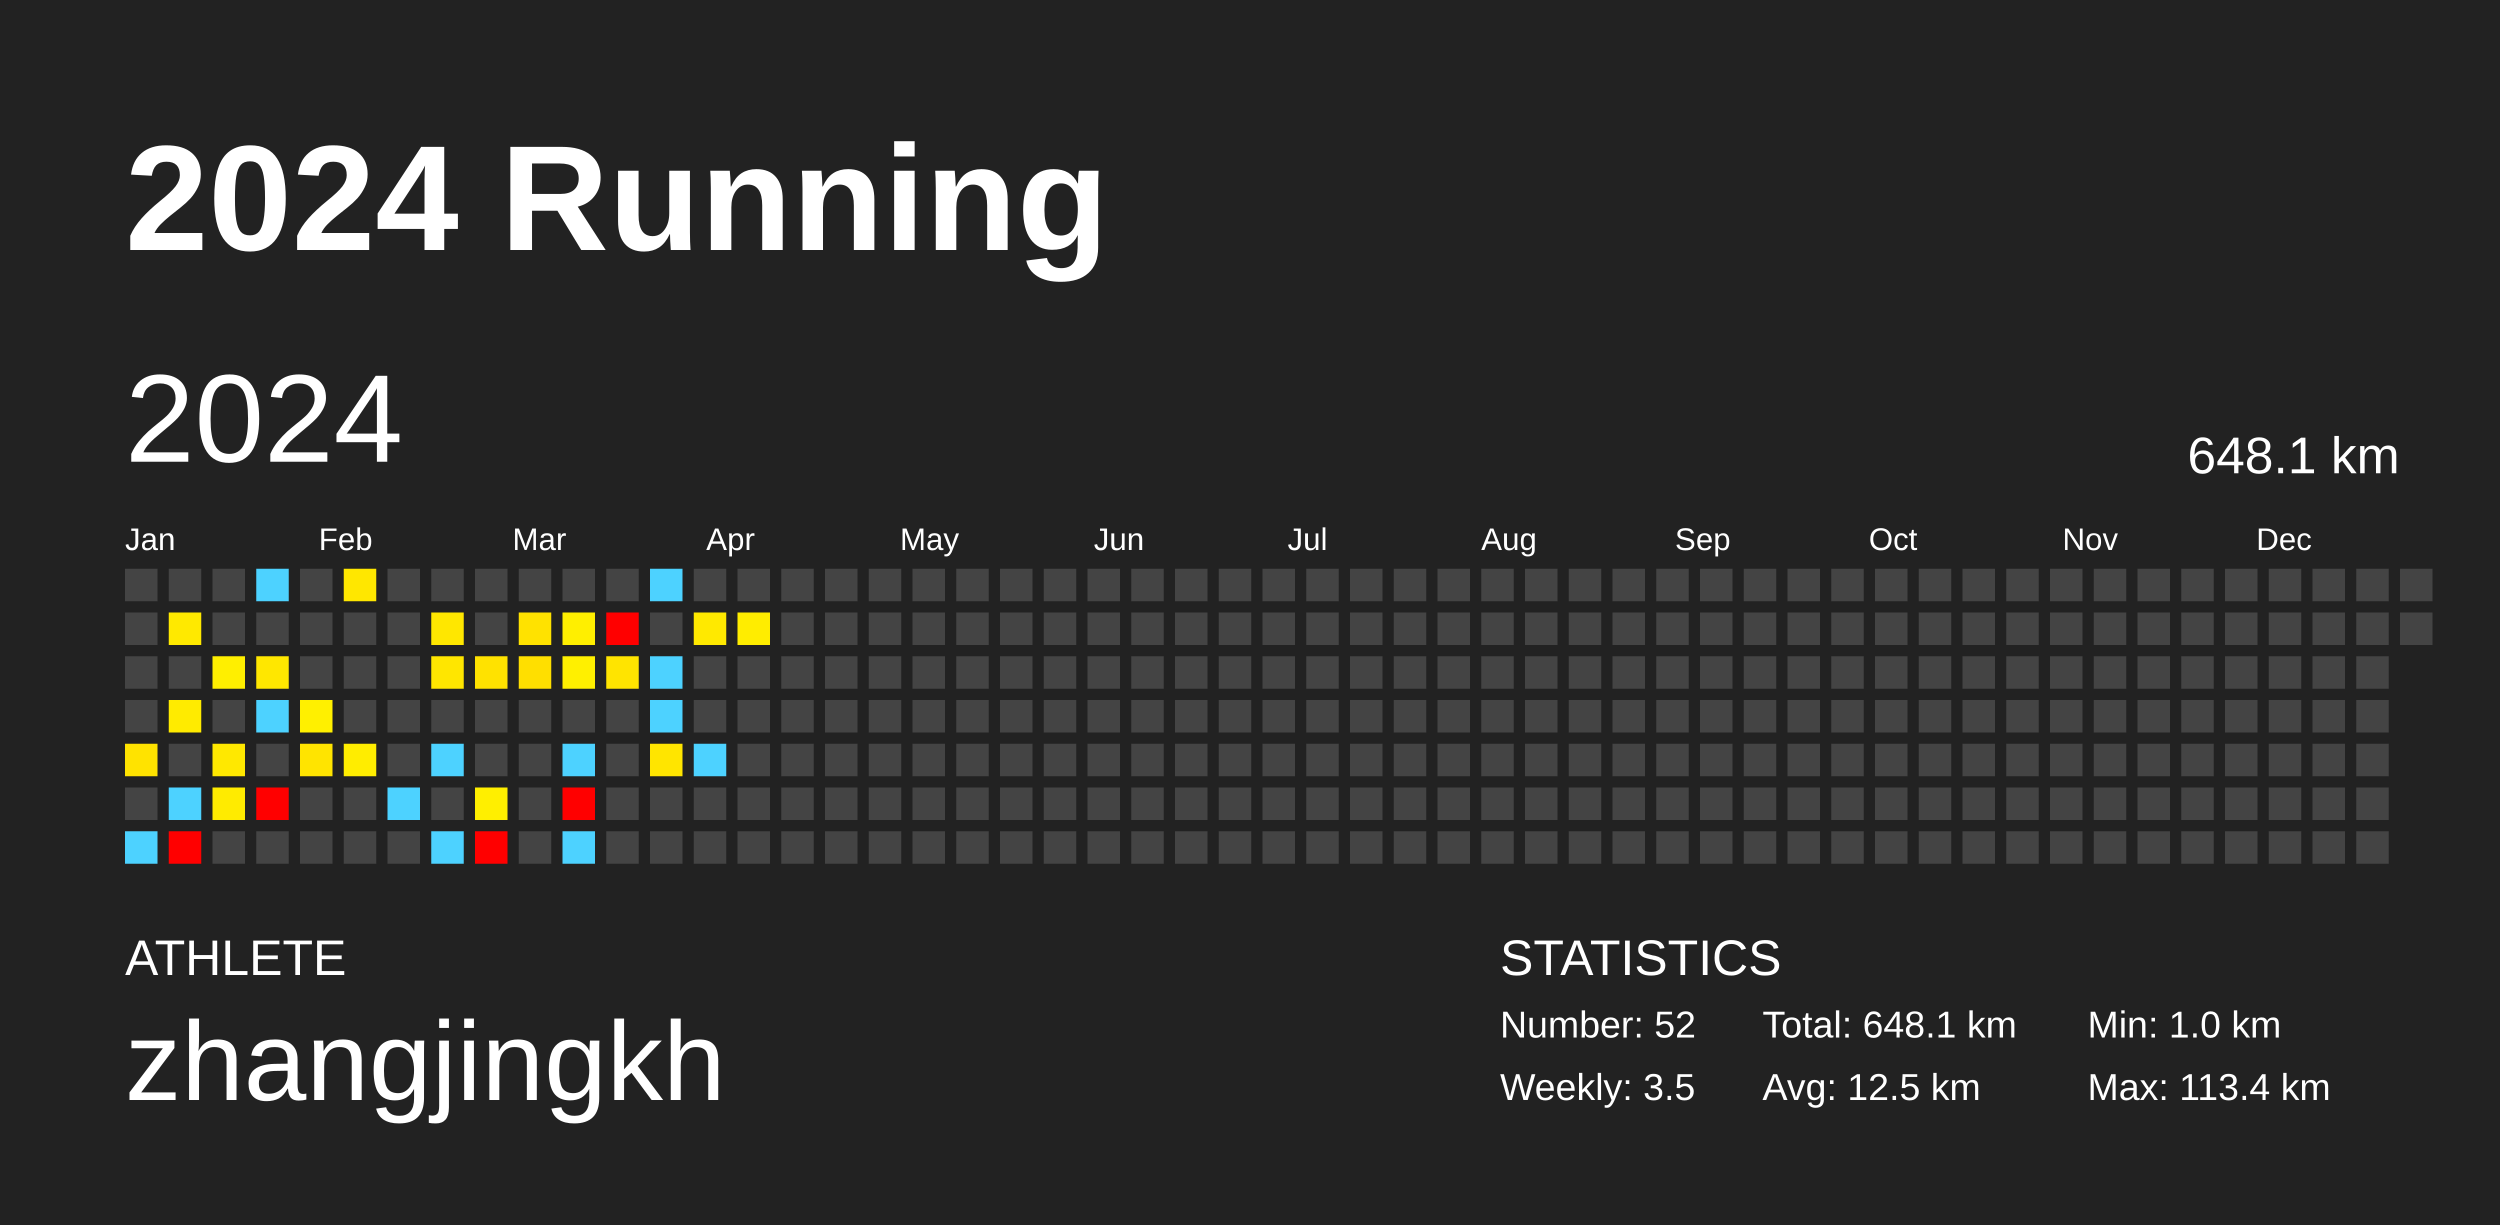
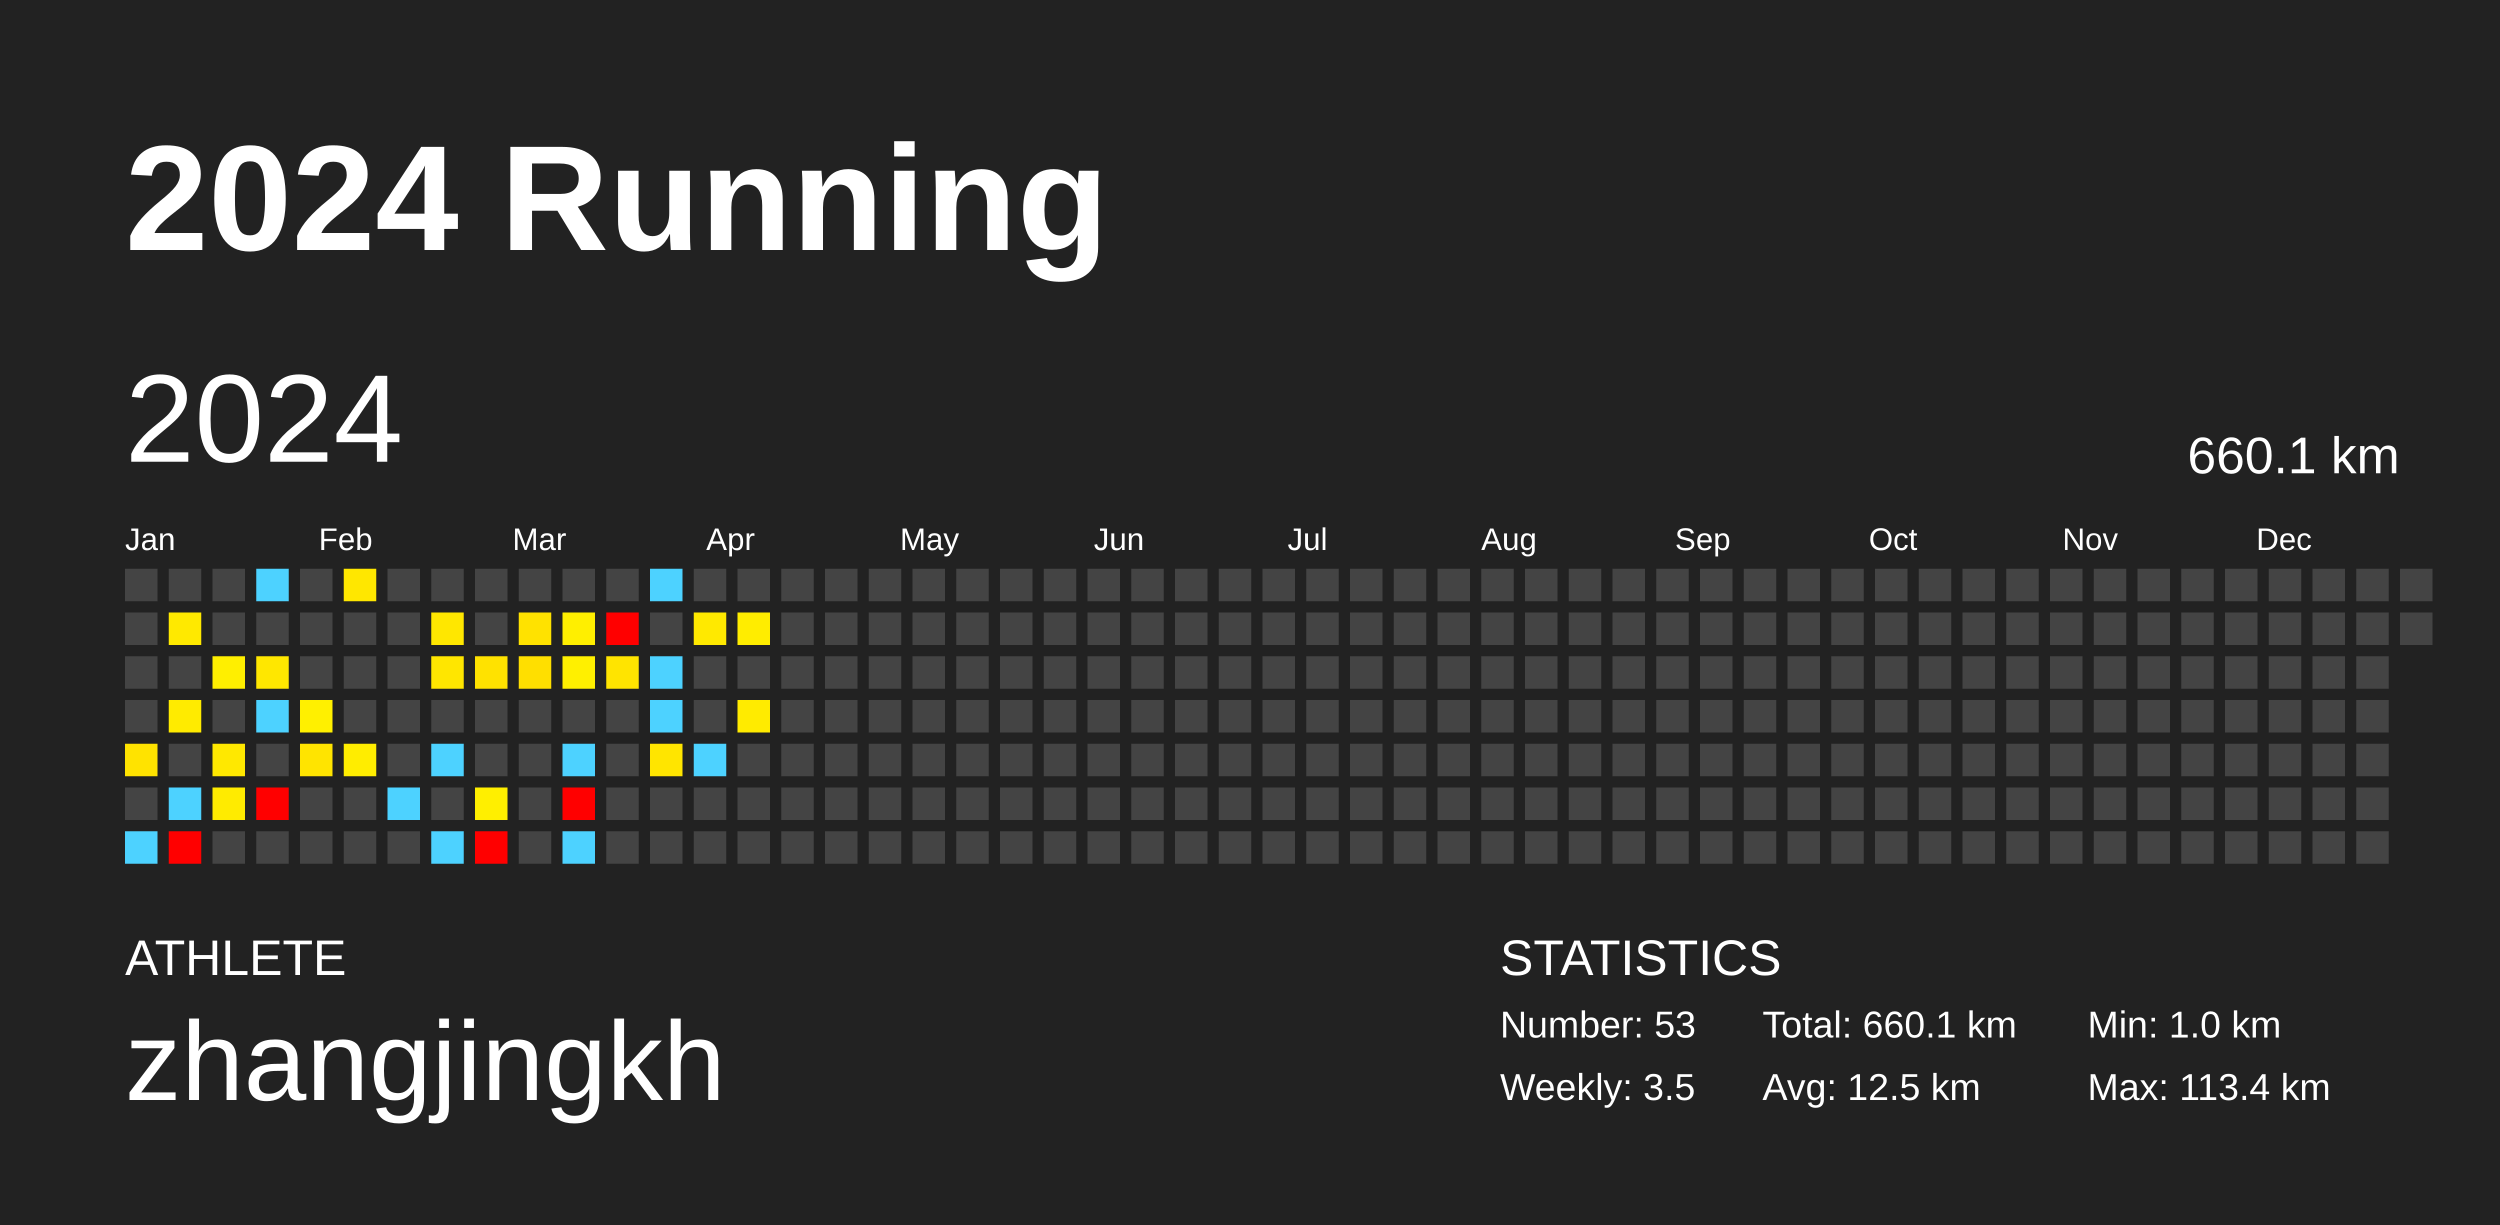
<svg xmlns="http://www.w3.org/2000/svg" baseProfile="full" height="98mm" version="1.1" viewBox="0,0,200,98" width="200mm">
  <defs />
  <rect fill="#222222" height="98" width="200" x="0" y="0" />
  <text fill="#FFFFFF" style="font-size:12px; font-family:Arial; font-weight:bold;" x="10" y="20">2024 Running</text>
  <text fill="#FFFFFF" style="font-size:4px; font-family:Arial" x="10" y="78">ATHLETE</text>
  <text fill="#FFFFFF" style="font-size:9px; font-family:Arial" x="10" y="88">zhangjingkh</text>
  <text fill="#FFFFFF" style="font-size:4px; font-family:Arial" x="120" y="78">STATISTICS</text>
-   <text fill="#FFFFFF" style="font-size:3px; font-family:Arial" x="120" y="83">Number: 52</text>
+   <text fill="#FFFFFF" style="font-size:3px; font-family:Arial" x="120" y="83">Number: 53</text>
  <text fill="#FFFFFF" style="font-size:3px; font-family:Arial" x="120" y="88">Weekly: 3.5</text>
-   <text fill="#FFFFFF" style="font-size:3px; font-family:Arial" x="141" y="83">Total: 648.1 km</text>
+   <text fill="#FFFFFF" style="font-size:3px; font-family:Arial" x="141" y="83">Total: 660.1 km</text>
  <text fill="#FFFFFF" style="font-size:3px; font-family:Arial" x="141" y="88">Avg: 12.5 km</text>
  <text fill="#FFFFFF" style="font-size:3px; font-family:Arial" x="167" y="83">Min: 1.0 km</text>
  <text fill="#FFFFFF" style="font-size:3px; font-family:Arial" x="167" y="88">Max: 113.4 km</text>
  <text dominant-baseline="hanging" fill="#FFFFFF" style="font-size:10.0px; font-family:Arial;" x="10" y="30">2024</text>
-   <text dominant-baseline="hanging" fill="#FFFFFF" style="font-size:4.125px; font-family:Arial;" x="175" y="35">648.1 km</text>
+   <text dominant-baseline="hanging" fill="#FFFFFF" style="font-size:4.125px; font-family:Arial;" x="175" y="35">660.1 km</text>
  <text fill="#FFFFFF" style="font-size:2.5px; font-family:Arial" x="10.0" y="44">Jan</text>
  <text fill="#FFFFFF" style="font-size:2.5px; font-family:Arial" x="25.5" y="44">Feb</text>
  <text fill="#FFFFFF" style="font-size:2.5px; font-family:Arial" x="41.0" y="44">Mar</text>
  <text fill="#FFFFFF" style="font-size:2.5px; font-family:Arial" x="56.5" y="44">Apr</text>
  <text fill="#FFFFFF" style="font-size:2.5px; font-family:Arial" x="72.0" y="44">May</text>
  <text fill="#FFFFFF" style="font-size:2.5px; font-family:Arial" x="87.5" y="44">Jun</text>
  <text fill="#FFFFFF" style="font-size:2.5px; font-family:Arial" x="103.0" y="44">Jul</text>
  <text fill="#FFFFFF" style="font-size:2.5px; font-family:Arial" x="118.5" y="44">Aug</text>
  <text fill="#FFFFFF" style="font-size:2.5px; font-family:Arial" x="134.0" y="44">Sep</text>
  <text fill="#FFFFFF" style="font-size:2.5px; font-family:Arial" x="149.5" y="44">Oct</text>
  <text fill="#FFFFFF" style="font-size:2.5px; font-family:Arial" x="165.0" y="44">Nov</text>
  <text fill="#FFFFFF" style="font-size:2.5px; font-family:Arial" x="180.5" y="44">Dec</text>
  <rect fill="#444444" height="2.6" width="2.6" x="10.0" y="45.5" />
  <rect fill="#444444" height="2.6" width="2.6" x="10.0" y="49.0" />
  <rect fill="#444444" height="2.6" width="2.6" x="10.0" y="52.5" />
  <rect fill="#444444" height="2.6" width="2.6" x="10.0" y="56.0" />
  <rect fill="#ffe300" height="2.6" width="2.6" x="10.0" y="59.5" />
  <rect fill="#444444" height="2.6" width="2.6" x="10.0" y="63.0" />
  <rect fill="#4dd2ff" height="2.6" width="2.6" x="10.0" y="66.5" />
  <rect fill="#444444" height="2.6" width="2.6" x="13.5" y="45.5" />
  <rect fill="#ffe900" height="2.6" width="2.6" x="13.5" y="49.0" />
  <rect fill="#444444" height="2.6" width="2.6" x="13.5" y="52.5" />
  <rect fill="#ffeb00" height="2.6" width="2.6" x="13.5" y="56.0" />
  <rect fill="#444444" height="2.6" width="2.6" x="13.5" y="59.5" />
  <rect fill="#4dd2ff" height="2.6" width="2.6" x="13.5" y="63.0" />
  <rect fill="red" height="2.6" width="2.6" x="13.5" y="66.5" />
  <rect fill="#444444" height="2.6" width="2.6" x="17.0" y="45.5" />
  <rect fill="#444444" height="2.6" width="2.6" x="17.0" y="49.0" />
  <rect fill="#ffef00" height="2.6" width="2.6" x="17.0" y="52.5" />
  <rect fill="#444444" height="2.6" width="2.6" x="17.0" y="56.0" />
  <rect fill="#ffe800" height="2.6" width="2.6" x="17.0" y="59.5" />
  <rect fill="#ffeb00" height="2.6" width="2.6" x="17.0" y="63.0" />
  <rect fill="#444444" height="2.6" width="2.6" x="17.0" y="66.5" />
  <rect fill="#4dd2ff" height="2.6" width="2.6" x="20.5" y="45.5" />
  <rect fill="#444444" height="2.6" width="2.6" x="20.5" y="49.0" />
  <rect fill="#ffe700" height="2.6" width="2.6" x="20.5" y="52.5" />
  <rect fill="#4dd2ff" height="2.6" width="2.6" x="20.5" y="56.0" />
  <rect fill="#444444" height="2.6" width="2.6" x="20.5" y="59.5" />
  <rect fill="red" height="2.6" width="2.6" x="20.5" y="63.0" />
  <rect fill="#444444" height="2.6" width="2.6" x="20.5" y="66.5" />
  <rect fill="#444444" height="2.6" width="2.6" x="24.0" y="45.5" />
  <rect fill="#444444" height="2.6" width="2.6" x="24.0" y="49.0" />
  <rect fill="#444444" height="2.6" width="2.6" x="24.0" y="52.5" />
  <rect fill="#fff000" height="2.6" width="2.6" x="24.0" y="56.0" />
  <rect fill="#ffe400" height="2.6" width="2.6" x="24.0" y="59.5" />
  <rect fill="#444444" height="2.6" width="2.6" x="24.0" y="63.0" />
  <rect fill="#444444" height="2.6" width="2.6" x="24.0" y="66.5" />
  <rect fill="#ffe700" height="2.6" width="2.6" x="27.5" y="45.5" />
  <rect fill="#444444" height="2.6" width="2.6" x="27.5" y="49.0" />
  <rect fill="#444444" height="2.6" width="2.6" x="27.5" y="52.5" />
  <rect fill="#444444" height="2.6" width="2.6" x="27.5" y="56.0" />
  <rect fill="#ffed00" height="2.6" width="2.6" x="27.5" y="59.5" />
  <rect fill="#444444" height="2.6" width="2.6" x="27.5" y="63.0" />
  <rect fill="#444444" height="2.6" width="2.6" x="27.5" y="66.5" />
  <rect fill="#444444" height="2.6" width="2.6" x="31.0" y="45.5" />
  <rect fill="#444444" height="2.6" width="2.6" x="31.0" y="49.0" />
  <rect fill="#444444" height="2.6" width="2.6" x="31.0" y="52.5" />
  <rect fill="#444444" height="2.6" width="2.6" x="31.0" y="56.0" />
  <rect fill="#444444" height="2.6" width="2.6" x="31.0" y="59.5" />
  <rect fill="#4dd2ff" height="2.6" width="2.6" x="31.0" y="63.0" />
  <rect fill="#444444" height="2.6" width="2.6" x="31.0" y="66.5" />
  <rect fill="#444444" height="2.6" width="2.6" x="34.5" y="45.5" />
  <rect fill="#ffe700" height="2.6" width="2.6" x="34.5" y="49.0" />
  <rect fill="#ffe600" height="2.6" width="2.6" x="34.5" y="52.5" />
  <rect fill="#444444" height="2.6" width="2.6" x="34.5" y="56.0" />
  <rect fill="#4dd2ff" height="2.6" width="2.6" x="34.5" y="59.5" />
  <rect fill="#444444" height="2.6" width="2.6" x="34.5" y="63.0" />
  <rect fill="#4dd2ff" height="2.6" width="2.6" x="34.5" y="66.5" />
  <rect fill="#444444" height="2.6" width="2.6" x="38.0" y="45.5" />
  <rect fill="#444444" height="2.6" width="2.6" x="38.0" y="49.0" />
  <rect fill="#ffe200" height="2.6" width="2.6" x="38.0" y="52.5" />
  <rect fill="#444444" height="2.6" width="2.6" x="38.0" y="56.0" />
  <rect fill="#444444" height="2.6" width="2.6" x="38.0" y="59.5" />
  <rect fill="#ffef00" height="2.6" width="2.6" x="38.0" y="63.0" />
  <rect fill="red" height="2.6" width="2.6" x="38.0" y="66.5" />
  <rect fill="#444444" height="2.6" width="2.6" x="41.5" y="45.5" />
  <rect fill="#ffe200" height="2.6" width="2.6" x="41.5" y="49.0" />
  <rect fill="#ffdf00" height="2.6" width="2.6" x="41.5" y="52.5" />
  <rect fill="#444444" height="2.6" width="2.6" x="41.5" y="56.0" />
  <rect fill="#444444" height="2.6" width="2.6" x="41.5" y="59.5" />
  <rect fill="#444444" height="2.6" width="2.6" x="41.5" y="63.0" />
  <rect fill="#444444" height="2.6" width="2.6" x="41.5" y="66.5" />
  <rect fill="#444444" height="2.6" width="2.6" x="45.0" y="45.5" />
  <rect fill="#ffef00" height="2.6" width="2.6" x="45.0" y="49.0" />
  <rect fill="#fff000" height="2.6" width="2.6" x="45.0" y="52.5" />
  <rect fill="#444444" height="2.6" width="2.6" x="45.0" y="56.0" />
  <rect fill="#4dd2ff" height="2.6" width="2.6" x="45.0" y="59.5" />
  <rect fill="red" height="2.6" width="2.6" x="45.0" y="63.0" />
  <rect fill="#4dd2ff" height="2.6" width="2.6" x="45.0" y="66.5" />
  <rect fill="#444444" height="2.6" width="2.6" x="48.5" y="45.5" />
  <rect fill="red" height="2.6" width="2.6" x="48.5" y="49.0" />
  <rect fill="#ffe400" height="2.6" width="2.6" x="48.5" y="52.5" />
  <rect fill="#444444" height="2.6" width="2.6" x="48.5" y="56.0" />
  <rect fill="#444444" height="2.6" width="2.6" x="48.5" y="59.5" />
  <rect fill="#444444" height="2.6" width="2.6" x="48.5" y="63.0" />
  <rect fill="#444444" height="2.6" width="2.6" x="48.5" y="66.5" />
  <rect fill="#4dd2ff" height="2.6" width="2.6" x="52.0" y="45.5" />
  <rect fill="#444444" height="2.6" width="2.6" x="52.0" y="49.0" />
  <rect fill="#4dd2ff" height="2.6" width="2.6" x="52.0" y="52.5" />
  <rect fill="#4dd2ff" height="2.6" width="2.6" x="52.0" y="56.0" />
  <rect fill="#ffe500" height="2.6" width="2.6" x="52.0" y="59.5" />
  <rect fill="#444444" height="2.6" width="2.6" x="52.0" y="63.0" />
  <rect fill="#444444" height="2.6" width="2.6" x="52.0" y="66.5" />
  <rect fill="#444444" height="2.6" width="2.6" x="55.5" y="45.5" />
  <rect fill="#ffe900" height="2.6" width="2.6" x="55.5" y="49.0" />
  <rect fill="#444444" height="2.6" width="2.6" x="55.5" y="52.5" />
  <rect fill="#444444" height="2.6" width="2.6" x="55.5" y="56.0" />
  <rect fill="#4dd2ff" height="2.6" width="2.6" x="55.5" y="59.5" />
  <rect fill="#444444" height="2.6" width="2.6" x="55.5" y="63.0" />
  <rect fill="#444444" height="2.6" width="2.6" x="55.5" y="66.5" />
  <rect fill="#444444" height="2.6" width="2.6" x="59.0" y="45.5" />
  <rect fill="#ffed00" height="2.6" width="2.6" x="59.0" y="49.0" />
  <rect fill="#444444" height="2.6" width="2.6" x="59.0" y="52.5" />
-   <rect fill="#444444" height="2.6" width="2.6" x="59.0" y="56.0" />
+   <rect fill="#ffeb00" height="2.6" width="2.6" x="59.0" y="56.0" />
  <rect fill="#444444" height="2.6" width="2.6" x="59.0" y="59.5" />
  <rect fill="#444444" height="2.6" width="2.6" x="59.0" y="63.0" />
  <rect fill="#444444" height="2.6" width="2.6" x="59.0" y="66.5" />
  <rect fill="#444444" height="2.6" width="2.6" x="62.5" y="45.5" />
  <rect fill="#444444" height="2.6" width="2.6" x="62.5" y="49.0" />
  <rect fill="#444444" height="2.6" width="2.6" x="62.5" y="52.5" />
  <rect fill="#444444" height="2.6" width="2.6" x="62.5" y="56.0" />
  <rect fill="#444444" height="2.6" width="2.6" x="62.5" y="59.5" />
  <rect fill="#444444" height="2.6" width="2.6" x="62.5" y="63.0" />
  <rect fill="#444444" height="2.6" width="2.6" x="62.5" y="66.5" />
  <rect fill="#444444" height="2.6" width="2.6" x="66.0" y="45.5" />
  <rect fill="#444444" height="2.6" width="2.6" x="66.0" y="49.0" />
  <rect fill="#444444" height="2.6" width="2.6" x="66.0" y="52.5" />
  <rect fill="#444444" height="2.6" width="2.6" x="66.0" y="56.0" />
  <rect fill="#444444" height="2.6" width="2.6" x="66.0" y="59.5" />
  <rect fill="#444444" height="2.6" width="2.6" x="66.0" y="63.0" />
  <rect fill="#444444" height="2.6" width="2.6" x="66.0" y="66.5" />
  <rect fill="#444444" height="2.6" width="2.6" x="69.5" y="45.5" />
  <rect fill="#444444" height="2.6" width="2.6" x="69.5" y="49.0" />
  <rect fill="#444444" height="2.6" width="2.6" x="69.5" y="52.5" />
  <rect fill="#444444" height="2.6" width="2.6" x="69.5" y="56.0" />
  <rect fill="#444444" height="2.6" width="2.6" x="69.5" y="59.5" />
  <rect fill="#444444" height="2.6" width="2.6" x="69.5" y="63.0" />
  <rect fill="#444444" height="2.6" width="2.6" x="69.5" y="66.5" />
  <rect fill="#444444" height="2.6" width="2.6" x="73.0" y="45.5" />
  <rect fill="#444444" height="2.6" width="2.6" x="73.0" y="49.0" />
  <rect fill="#444444" height="2.6" width="2.6" x="73.0" y="52.5" />
  <rect fill="#444444" height="2.6" width="2.6" x="73.0" y="56.0" />
  <rect fill="#444444" height="2.6" width="2.6" x="73.0" y="59.5" />
  <rect fill="#444444" height="2.6" width="2.6" x="73.0" y="63.0" />
  <rect fill="#444444" height="2.6" width="2.6" x="73.0" y="66.5" />
  <rect fill="#444444" height="2.6" width="2.6" x="76.5" y="45.5" />
  <rect fill="#444444" height="2.6" width="2.6" x="76.5" y="49.0" />
  <rect fill="#444444" height="2.6" width="2.6" x="76.5" y="52.5" />
  <rect fill="#444444" height="2.6" width="2.6" x="76.5" y="56.0" />
  <rect fill="#444444" height="2.6" width="2.6" x="76.5" y="59.5" />
  <rect fill="#444444" height="2.6" width="2.6" x="76.5" y="63.0" />
  <rect fill="#444444" height="2.6" width="2.6" x="76.5" y="66.5" />
  <rect fill="#444444" height="2.6" width="2.6" x="80.0" y="45.5" />
  <rect fill="#444444" height="2.6" width="2.6" x="80.0" y="49.0" />
  <rect fill="#444444" height="2.6" width="2.6" x="80.0" y="52.5" />
  <rect fill="#444444" height="2.6" width="2.6" x="80.0" y="56.0" />
  <rect fill="#444444" height="2.6" width="2.6" x="80.0" y="59.5" />
  <rect fill="#444444" height="2.6" width="2.6" x="80.0" y="63.0" />
  <rect fill="#444444" height="2.6" width="2.6" x="80.0" y="66.5" />
  <rect fill="#444444" height="2.6" width="2.6" x="83.5" y="45.5" />
  <rect fill="#444444" height="2.6" width="2.6" x="83.5" y="49.0" />
  <rect fill="#444444" height="2.6" width="2.6" x="83.5" y="52.5" />
  <rect fill="#444444" height="2.6" width="2.6" x="83.5" y="56.0" />
  <rect fill="#444444" height="2.6" width="2.6" x="83.5" y="59.5" />
  <rect fill="#444444" height="2.6" width="2.6" x="83.5" y="63.0" />
  <rect fill="#444444" height="2.6" width="2.6" x="83.5" y="66.5" />
  <rect fill="#444444" height="2.6" width="2.6" x="87.0" y="45.5" />
  <rect fill="#444444" height="2.6" width="2.6" x="87.0" y="49.0" />
  <rect fill="#444444" height="2.6" width="2.6" x="87.0" y="52.5" />
  <rect fill="#444444" height="2.6" width="2.6" x="87.0" y="56.0" />
  <rect fill="#444444" height="2.6" width="2.6" x="87.0" y="59.5" />
  <rect fill="#444444" height="2.6" width="2.6" x="87.0" y="63.0" />
  <rect fill="#444444" height="2.6" width="2.6" x="87.0" y="66.5" />
  <rect fill="#444444" height="2.6" width="2.6" x="90.5" y="45.5" />
  <rect fill="#444444" height="2.6" width="2.6" x="90.5" y="49.0" />
  <rect fill="#444444" height="2.6" width="2.6" x="90.5" y="52.5" />
  <rect fill="#444444" height="2.6" width="2.6" x="90.5" y="56.0" />
  <rect fill="#444444" height="2.6" width="2.6" x="90.5" y="59.5" />
  <rect fill="#444444" height="2.6" width="2.6" x="90.5" y="63.0" />
  <rect fill="#444444" height="2.6" width="2.6" x="90.5" y="66.5" />
  <rect fill="#444444" height="2.6" width="2.6" x="94.0" y="45.5" />
  <rect fill="#444444" height="2.6" width="2.6" x="94.0" y="49.0" />
  <rect fill="#444444" height="2.6" width="2.6" x="94.0" y="52.5" />
  <rect fill="#444444" height="2.6" width="2.6" x="94.0" y="56.0" />
  <rect fill="#444444" height="2.6" width="2.6" x="94.0" y="59.5" />
  <rect fill="#444444" height="2.6" width="2.6" x="94.0" y="63.0" />
  <rect fill="#444444" height="2.6" width="2.6" x="94.0" y="66.5" />
  <rect fill="#444444" height="2.6" width="2.6" x="97.5" y="45.5" />
  <rect fill="#444444" height="2.6" width="2.6" x="97.5" y="49.0" />
  <rect fill="#444444" height="2.6" width="2.6" x="97.5" y="52.5" />
  <rect fill="#444444" height="2.6" width="2.6" x="97.5" y="56.0" />
  <rect fill="#444444" height="2.6" width="2.6" x="97.5" y="59.5" />
  <rect fill="#444444" height="2.6" width="2.6" x="97.5" y="63.0" />
  <rect fill="#444444" height="2.6" width="2.6" x="97.5" y="66.5" />
  <rect fill="#444444" height="2.6" width="2.6" x="101.0" y="45.5" />
  <rect fill="#444444" height="2.6" width="2.6" x="101.0" y="49.0" />
  <rect fill="#444444" height="2.6" width="2.6" x="101.0" y="52.5" />
  <rect fill="#444444" height="2.6" width="2.6" x="101.0" y="56.0" />
  <rect fill="#444444" height="2.6" width="2.6" x="101.0" y="59.5" />
  <rect fill="#444444" height="2.6" width="2.6" x="101.0" y="63.0" />
  <rect fill="#444444" height="2.6" width="2.6" x="101.0" y="66.5" />
  <rect fill="#444444" height="2.6" width="2.6" x="104.5" y="45.5" />
  <rect fill="#444444" height="2.6" width="2.6" x="104.5" y="49.0" />
  <rect fill="#444444" height="2.6" width="2.6" x="104.5" y="52.5" />
  <rect fill="#444444" height="2.6" width="2.6" x="104.5" y="56.0" />
  <rect fill="#444444" height="2.6" width="2.6" x="104.5" y="59.5" />
  <rect fill="#444444" height="2.6" width="2.6" x="104.5" y="63.0" />
  <rect fill="#444444" height="2.6" width="2.6" x="104.5" y="66.5" />
  <rect fill="#444444" height="2.6" width="2.6" x="108.0" y="45.5" />
  <rect fill="#444444" height="2.6" width="2.6" x="108.0" y="49.0" />
  <rect fill="#444444" height="2.6" width="2.6" x="108.0" y="52.5" />
  <rect fill="#444444" height="2.6" width="2.6" x="108.0" y="56.0" />
  <rect fill="#444444" height="2.6" width="2.6" x="108.0" y="59.5" />
  <rect fill="#444444" height="2.6" width="2.6" x="108.0" y="63.0" />
  <rect fill="#444444" height="2.6" width="2.6" x="108.0" y="66.5" />
  <rect fill="#444444" height="2.6" width="2.6" x="111.5" y="45.5" />
  <rect fill="#444444" height="2.6" width="2.6" x="111.5" y="49.0" />
  <rect fill="#444444" height="2.6" width="2.6" x="111.5" y="52.5" />
  <rect fill="#444444" height="2.6" width="2.6" x="111.5" y="56.0" />
  <rect fill="#444444" height="2.6" width="2.6" x="111.5" y="59.5" />
  <rect fill="#444444" height="2.6" width="2.6" x="111.5" y="63.0" />
  <rect fill="#444444" height="2.6" width="2.6" x="111.5" y="66.5" />
  <rect fill="#444444" height="2.6" width="2.6" x="115.0" y="45.5" />
  <rect fill="#444444" height="2.6" width="2.6" x="115.0" y="49.0" />
  <rect fill="#444444" height="2.6" width="2.6" x="115.0" y="52.5" />
  <rect fill="#444444" height="2.6" width="2.6" x="115.0" y="56.0" />
  <rect fill="#444444" height="2.6" width="2.6" x="115.0" y="59.5" />
  <rect fill="#444444" height="2.6" width="2.6" x="115.0" y="63.0" />
  <rect fill="#444444" height="2.6" width="2.6" x="115.0" y="66.5" />
  <rect fill="#444444" height="2.6" width="2.6" x="118.5" y="45.5" />
  <rect fill="#444444" height="2.6" width="2.6" x="118.5" y="49.0" />
  <rect fill="#444444" height="2.6" width="2.6" x="118.5" y="52.5" />
  <rect fill="#444444" height="2.6" width="2.6" x="118.5" y="56.0" />
  <rect fill="#444444" height="2.6" width="2.6" x="118.5" y="59.5" />
  <rect fill="#444444" height="2.6" width="2.6" x="118.5" y="63.0" />
  <rect fill="#444444" height="2.6" width="2.6" x="118.5" y="66.5" />
  <rect fill="#444444" height="2.6" width="2.6" x="122.0" y="45.5" />
  <rect fill="#444444" height="2.6" width="2.6" x="122.0" y="49.0" />
  <rect fill="#444444" height="2.6" width="2.6" x="122.0" y="52.5" />
  <rect fill="#444444" height="2.6" width="2.6" x="122.0" y="56.0" />
  <rect fill="#444444" height="2.6" width="2.6" x="122.0" y="59.5" />
  <rect fill="#444444" height="2.6" width="2.6" x="122.0" y="63.0" />
  <rect fill="#444444" height="2.6" width="2.6" x="122.0" y="66.5" />
  <rect fill="#444444" height="2.6" width="2.6" x="125.5" y="45.5" />
  <rect fill="#444444" height="2.6" width="2.6" x="125.5" y="49.0" />
  <rect fill="#444444" height="2.6" width="2.6" x="125.5" y="52.5" />
  <rect fill="#444444" height="2.6" width="2.6" x="125.5" y="56.0" />
  <rect fill="#444444" height="2.6" width="2.6" x="125.5" y="59.5" />
  <rect fill="#444444" height="2.6" width="2.6" x="125.5" y="63.0" />
  <rect fill="#444444" height="2.6" width="2.6" x="125.5" y="66.5" />
  <rect fill="#444444" height="2.6" width="2.6" x="129.0" y="45.5" />
  <rect fill="#444444" height="2.6" width="2.6" x="129.0" y="49.0" />
  <rect fill="#444444" height="2.6" width="2.6" x="129.0" y="52.5" />
  <rect fill="#444444" height="2.6" width="2.6" x="129.0" y="56.0" />
  <rect fill="#444444" height="2.6" width="2.6" x="129.0" y="59.5" />
  <rect fill="#444444" height="2.6" width="2.6" x="129.0" y="63.0" />
  <rect fill="#444444" height="2.6" width="2.6" x="129.0" y="66.5" />
  <rect fill="#444444" height="2.6" width="2.6" x="132.5" y="45.5" />
  <rect fill="#444444" height="2.6" width="2.6" x="132.5" y="49.0" />
  <rect fill="#444444" height="2.6" width="2.6" x="132.5" y="52.5" />
  <rect fill="#444444" height="2.6" width="2.6" x="132.5" y="56.0" />
  <rect fill="#444444" height="2.6" width="2.6" x="132.5" y="59.5" />
  <rect fill="#444444" height="2.6" width="2.6" x="132.5" y="63.0" />
  <rect fill="#444444" height="2.6" width="2.6" x="132.5" y="66.5" />
  <rect fill="#444444" height="2.6" width="2.6" x="136.0" y="45.5" />
  <rect fill="#444444" height="2.6" width="2.6" x="136.0" y="49.0" />
  <rect fill="#444444" height="2.6" width="2.6" x="136.0" y="52.5" />
  <rect fill="#444444" height="2.6" width="2.6" x="136.0" y="56.0" />
  <rect fill="#444444" height="2.6" width="2.6" x="136.0" y="59.5" />
  <rect fill="#444444" height="2.6" width="2.6" x="136.0" y="63.0" />
  <rect fill="#444444" height="2.6" width="2.6" x="136.0" y="66.5" />
  <rect fill="#444444" height="2.6" width="2.6" x="139.5" y="45.5" />
  <rect fill="#444444" height="2.6" width="2.6" x="139.5" y="49.0" />
  <rect fill="#444444" height="2.6" width="2.6" x="139.5" y="52.5" />
  <rect fill="#444444" height="2.6" width="2.6" x="139.5" y="56.0" />
  <rect fill="#444444" height="2.6" width="2.6" x="139.5" y="59.5" />
  <rect fill="#444444" height="2.6" width="2.6" x="139.5" y="63.0" />
  <rect fill="#444444" height="2.6" width="2.6" x="139.5" y="66.5" />
  <rect fill="#444444" height="2.6" width="2.6" x="143.0" y="45.5" />
  <rect fill="#444444" height="2.6" width="2.6" x="143.0" y="49.0" />
  <rect fill="#444444" height="2.6" width="2.6" x="143.0" y="52.5" />
  <rect fill="#444444" height="2.6" width="2.6" x="143.0" y="56.0" />
  <rect fill="#444444" height="2.6" width="2.6" x="143.0" y="59.5" />
  <rect fill="#444444" height="2.6" width="2.6" x="143.0" y="63.0" />
  <rect fill="#444444" height="2.6" width="2.6" x="143.0" y="66.5" />
  <rect fill="#444444" height="2.6" width="2.6" x="146.5" y="45.5" />
  <rect fill="#444444" height="2.6" width="2.6" x="146.5" y="49.0" />
  <rect fill="#444444" height="2.6" width="2.6" x="146.5" y="52.5" />
  <rect fill="#444444" height="2.6" width="2.6" x="146.5" y="56.0" />
  <rect fill="#444444" height="2.6" width="2.6" x="146.5" y="59.5" />
  <rect fill="#444444" height="2.6" width="2.6" x="146.5" y="63.0" />
  <rect fill="#444444" height="2.6" width="2.6" x="146.5" y="66.5" />
  <rect fill="#444444" height="2.6" width="2.6" x="150.0" y="45.5" />
  <rect fill="#444444" height="2.6" width="2.6" x="150.0" y="49.0" />
  <rect fill="#444444" height="2.6" width="2.6" x="150.0" y="52.5" />
  <rect fill="#444444" height="2.6" width="2.6" x="150.0" y="56.0" />
  <rect fill="#444444" height="2.6" width="2.6" x="150.0" y="59.5" />
  <rect fill="#444444" height="2.6" width="2.6" x="150.0" y="63.0" />
  <rect fill="#444444" height="2.6" width="2.6" x="150.0" y="66.5" />
  <rect fill="#444444" height="2.6" width="2.6" x="153.5" y="45.5" />
  <rect fill="#444444" height="2.6" width="2.6" x="153.5" y="49.0" />
  <rect fill="#444444" height="2.6" width="2.6" x="153.5" y="52.5" />
  <rect fill="#444444" height="2.6" width="2.6" x="153.5" y="56.0" />
  <rect fill="#444444" height="2.6" width="2.6" x="153.5" y="59.5" />
  <rect fill="#444444" height="2.6" width="2.6" x="153.5" y="63.0" />
  <rect fill="#444444" height="2.6" width="2.6" x="153.5" y="66.5" />
  <rect fill="#444444" height="2.6" width="2.6" x="157.0" y="45.5" />
  <rect fill="#444444" height="2.6" width="2.6" x="157.0" y="49.0" />
  <rect fill="#444444" height="2.6" width="2.6" x="157.0" y="52.5" />
  <rect fill="#444444" height="2.6" width="2.6" x="157.0" y="56.0" />
  <rect fill="#444444" height="2.6" width="2.6" x="157.0" y="59.5" />
  <rect fill="#444444" height="2.6" width="2.6" x="157.0" y="63.0" />
  <rect fill="#444444" height="2.6" width="2.6" x="157.0" y="66.5" />
  <rect fill="#444444" height="2.6" width="2.6" x="160.5" y="45.5" />
  <rect fill="#444444" height="2.6" width="2.6" x="160.5" y="49.0" />
  <rect fill="#444444" height="2.6" width="2.6" x="160.5" y="52.5" />
  <rect fill="#444444" height="2.6" width="2.6" x="160.5" y="56.0" />
  <rect fill="#444444" height="2.6" width="2.6" x="160.5" y="59.5" />
  <rect fill="#444444" height="2.6" width="2.6" x="160.5" y="63.0" />
  <rect fill="#444444" height="2.6" width="2.6" x="160.5" y="66.5" />
  <rect fill="#444444" height="2.6" width="2.6" x="164.0" y="45.5" />
  <rect fill="#444444" height="2.6" width="2.6" x="164.0" y="49.0" />
  <rect fill="#444444" height="2.6" width="2.6" x="164.0" y="52.5" />
  <rect fill="#444444" height="2.6" width="2.6" x="164.0" y="56.0" />
  <rect fill="#444444" height="2.6" width="2.6" x="164.0" y="59.5" />
  <rect fill="#444444" height="2.6" width="2.6" x="164.0" y="63.0" />
  <rect fill="#444444" height="2.6" width="2.6" x="164.0" y="66.5" />
  <rect fill="#444444" height="2.6" width="2.6" x="167.5" y="45.5" />
  <rect fill="#444444" height="2.6" width="2.6" x="167.5" y="49.0" />
  <rect fill="#444444" height="2.6" width="2.6" x="167.5" y="52.5" />
  <rect fill="#444444" height="2.6" width="2.6" x="167.5" y="56.0" />
  <rect fill="#444444" height="2.6" width="2.6" x="167.5" y="59.5" />
  <rect fill="#444444" height="2.6" width="2.6" x="167.5" y="63.0" />
  <rect fill="#444444" height="2.6" width="2.6" x="167.5" y="66.5" />
  <rect fill="#444444" height="2.6" width="2.6" x="171.0" y="45.5" />
  <rect fill="#444444" height="2.6" width="2.6" x="171.0" y="49.0" />
  <rect fill="#444444" height="2.6" width="2.6" x="171.0" y="52.5" />
  <rect fill="#444444" height="2.6" width="2.6" x="171.0" y="56.0" />
  <rect fill="#444444" height="2.6" width="2.6" x="171.0" y="59.5" />
  <rect fill="#444444" height="2.6" width="2.6" x="171.0" y="63.0" />
  <rect fill="#444444" height="2.6" width="2.6" x="171.0" y="66.5" />
  <rect fill="#444444" height="2.6" width="2.6" x="174.5" y="45.5" />
  <rect fill="#444444" height="2.6" width="2.6" x="174.5" y="49.0" />
  <rect fill="#444444" height="2.6" width="2.6" x="174.5" y="52.5" />
  <rect fill="#444444" height="2.6" width="2.6" x="174.5" y="56.0" />
  <rect fill="#444444" height="2.6" width="2.6" x="174.5" y="59.5" />
  <rect fill="#444444" height="2.6" width="2.6" x="174.5" y="63.0" />
  <rect fill="#444444" height="2.6" width="2.6" x="174.5" y="66.5" />
  <rect fill="#444444" height="2.6" width="2.6" x="178.0" y="45.5" />
  <rect fill="#444444" height="2.6" width="2.6" x="178.0" y="49.0" />
  <rect fill="#444444" height="2.6" width="2.6" x="178.0" y="52.5" />
  <rect fill="#444444" height="2.6" width="2.6" x="178.0" y="56.0" />
  <rect fill="#444444" height="2.6" width="2.6" x="178.0" y="59.5" />
  <rect fill="#444444" height="2.6" width="2.6" x="178.0" y="63.0" />
  <rect fill="#444444" height="2.6" width="2.6" x="178.0" y="66.5" />
  <rect fill="#444444" height="2.6" width="2.6" x="181.5" y="45.5" />
  <rect fill="#444444" height="2.6" width="2.6" x="181.5" y="49.0" />
  <rect fill="#444444" height="2.6" width="2.6" x="181.5" y="52.5" />
  <rect fill="#444444" height="2.6" width="2.6" x="181.5" y="56.0" />
  <rect fill="#444444" height="2.6" width="2.6" x="181.5" y="59.5" />
  <rect fill="#444444" height="2.6" width="2.6" x="181.5" y="63.0" />
  <rect fill="#444444" height="2.6" width="2.6" x="181.5" y="66.5" />
  <rect fill="#444444" height="2.6" width="2.6" x="185.0" y="45.5" />
  <rect fill="#444444" height="2.6" width="2.6" x="185.0" y="49.0" />
  <rect fill="#444444" height="2.6" width="2.6" x="185.0" y="52.5" />
  <rect fill="#444444" height="2.6" width="2.6" x="185.0" y="56.0" />
  <rect fill="#444444" height="2.6" width="2.6" x="185.0" y="59.5" />
  <rect fill="#444444" height="2.6" width="2.6" x="185.0" y="63.0" />
  <rect fill="#444444" height="2.6" width="2.6" x="185.0" y="66.5" />
  <rect fill="#444444" height="2.6" width="2.6" x="188.5" y="45.5" />
  <rect fill="#444444" height="2.6" width="2.6" x="188.5" y="49.0" />
  <rect fill="#444444" height="2.6" width="2.6" x="188.5" y="52.5" />
  <rect fill="#444444" height="2.6" width="2.6" x="188.5" y="56.0" />
  <rect fill="#444444" height="2.6" width="2.6" x="188.5" y="59.5" />
  <rect fill="#444444" height="2.6" width="2.6" x="188.5" y="63.0" />
  <rect fill="#444444" height="2.6" width="2.6" x="188.5" y="66.5" />
  <rect fill="#444444" height="2.6" width="2.6" x="192.0" y="45.5" />
  <rect fill="#444444" height="2.6" width="2.6" x="192.0" y="49.0" />
</svg>
